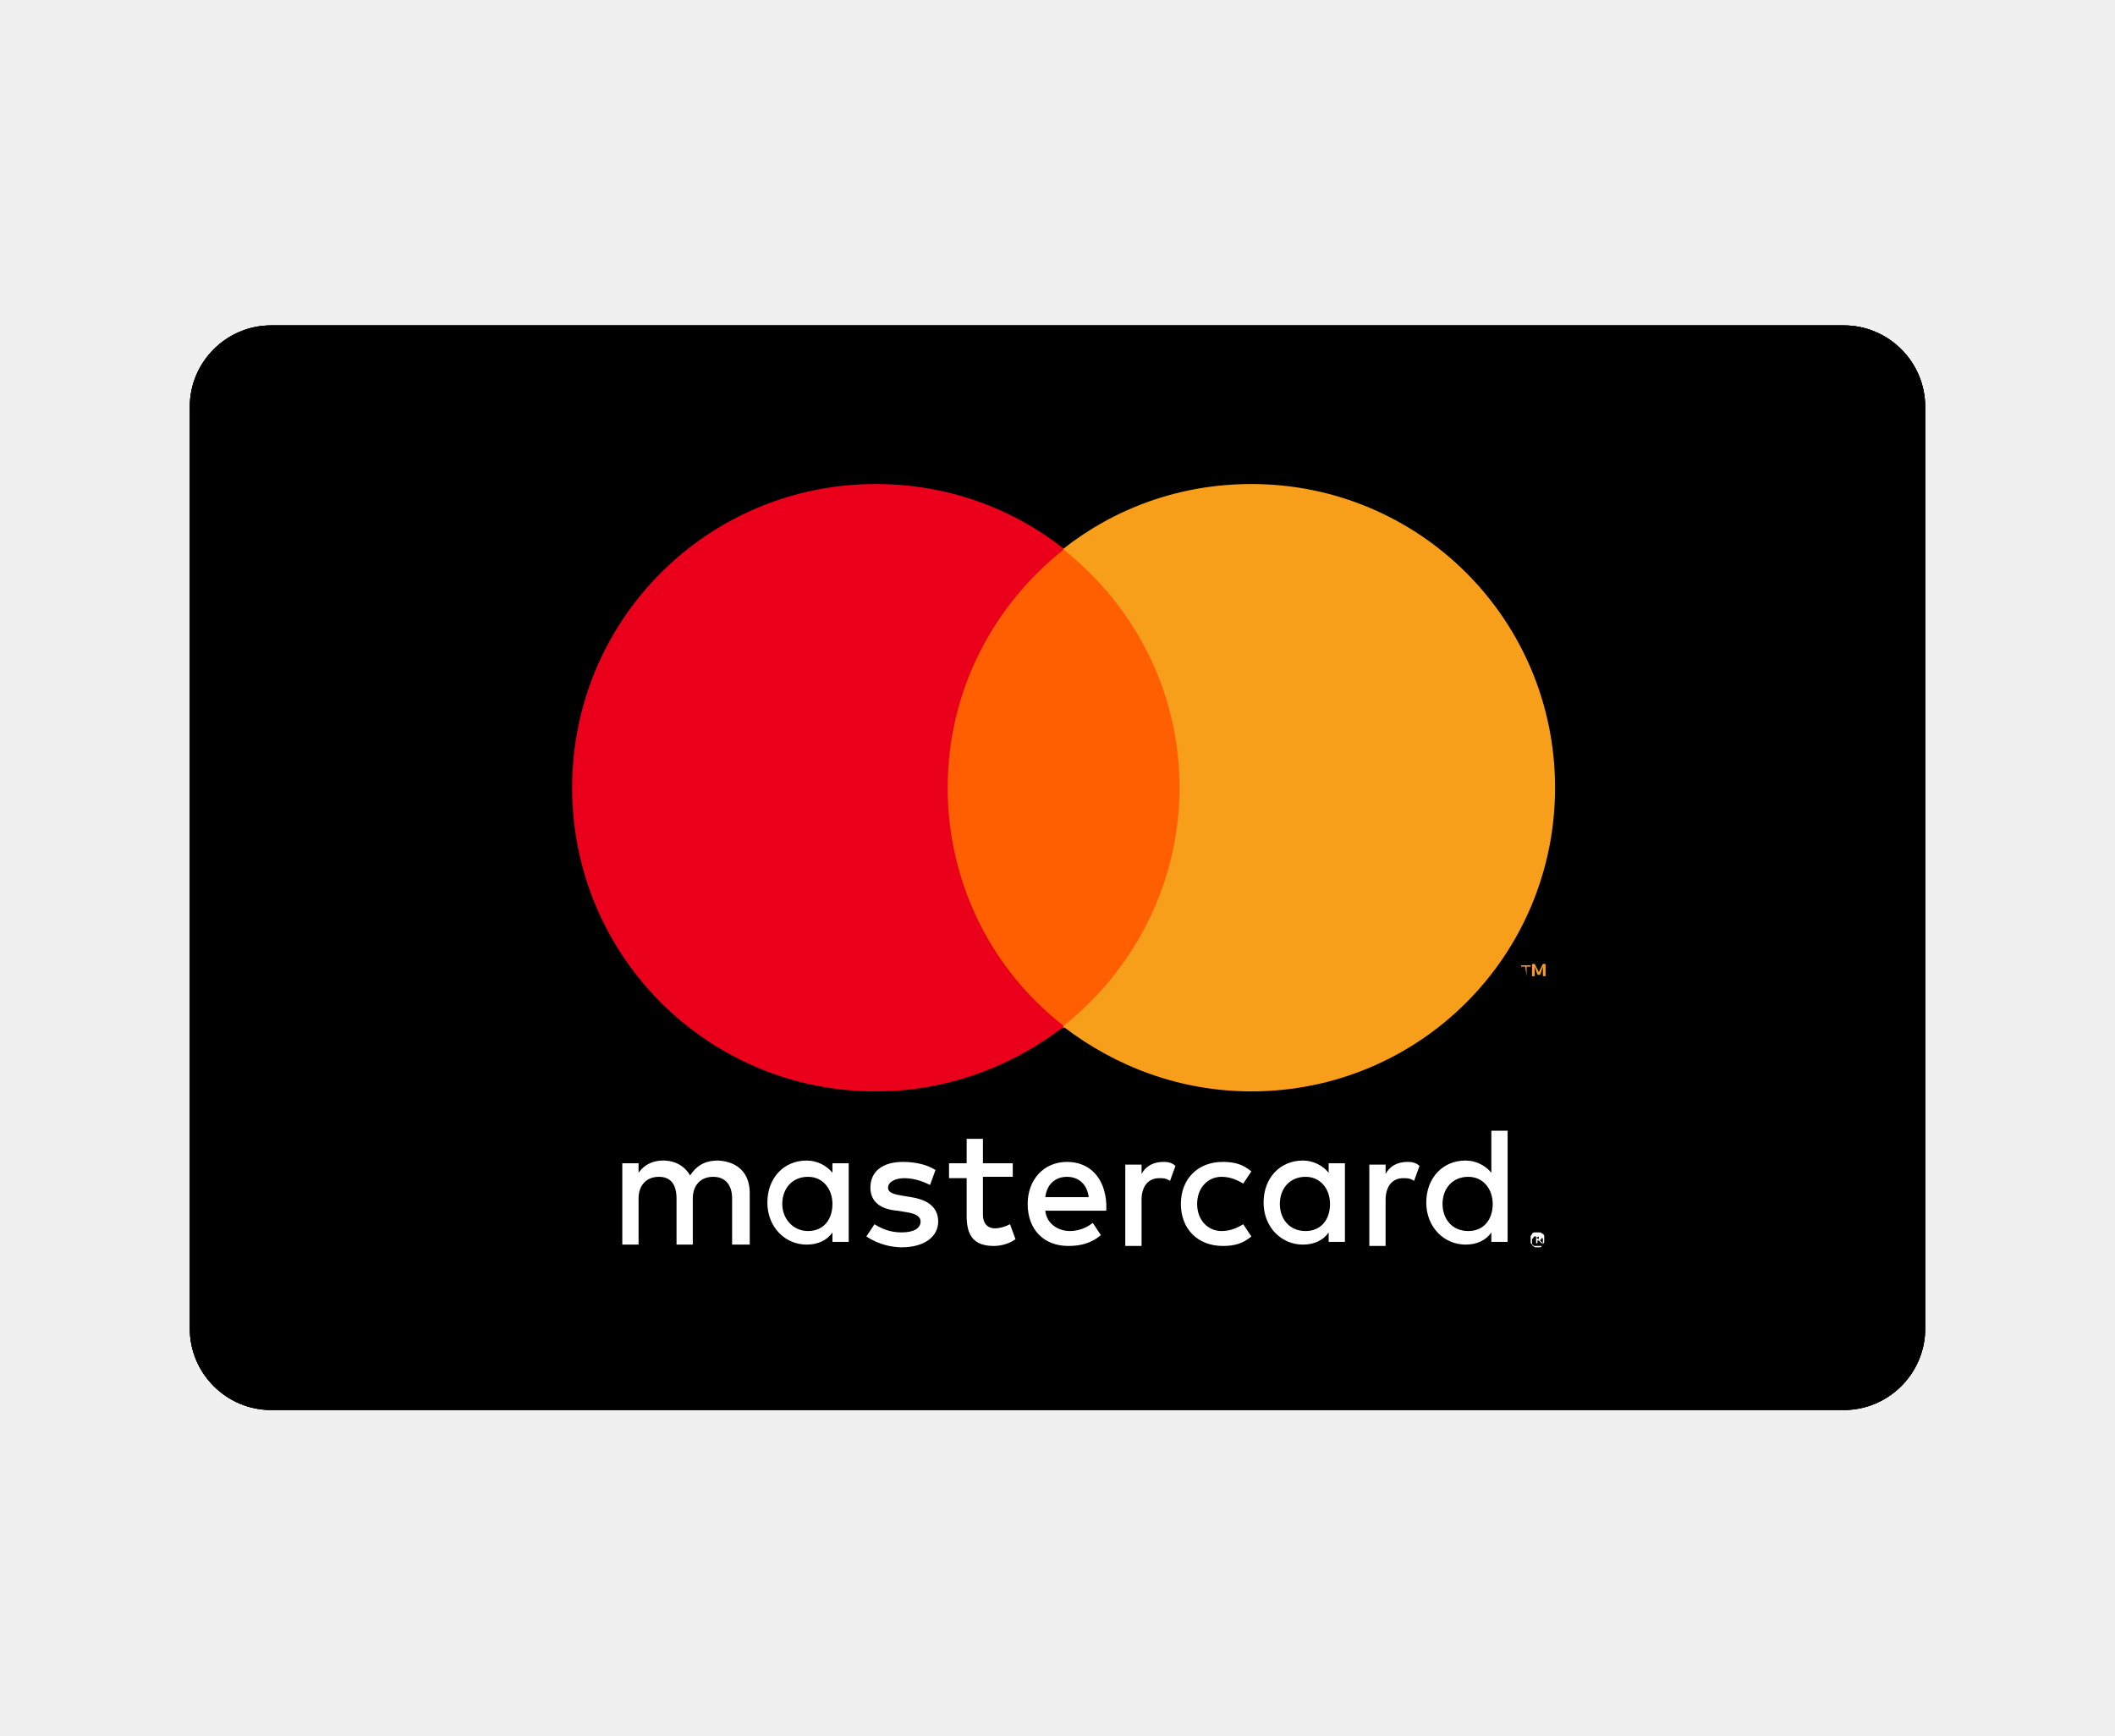
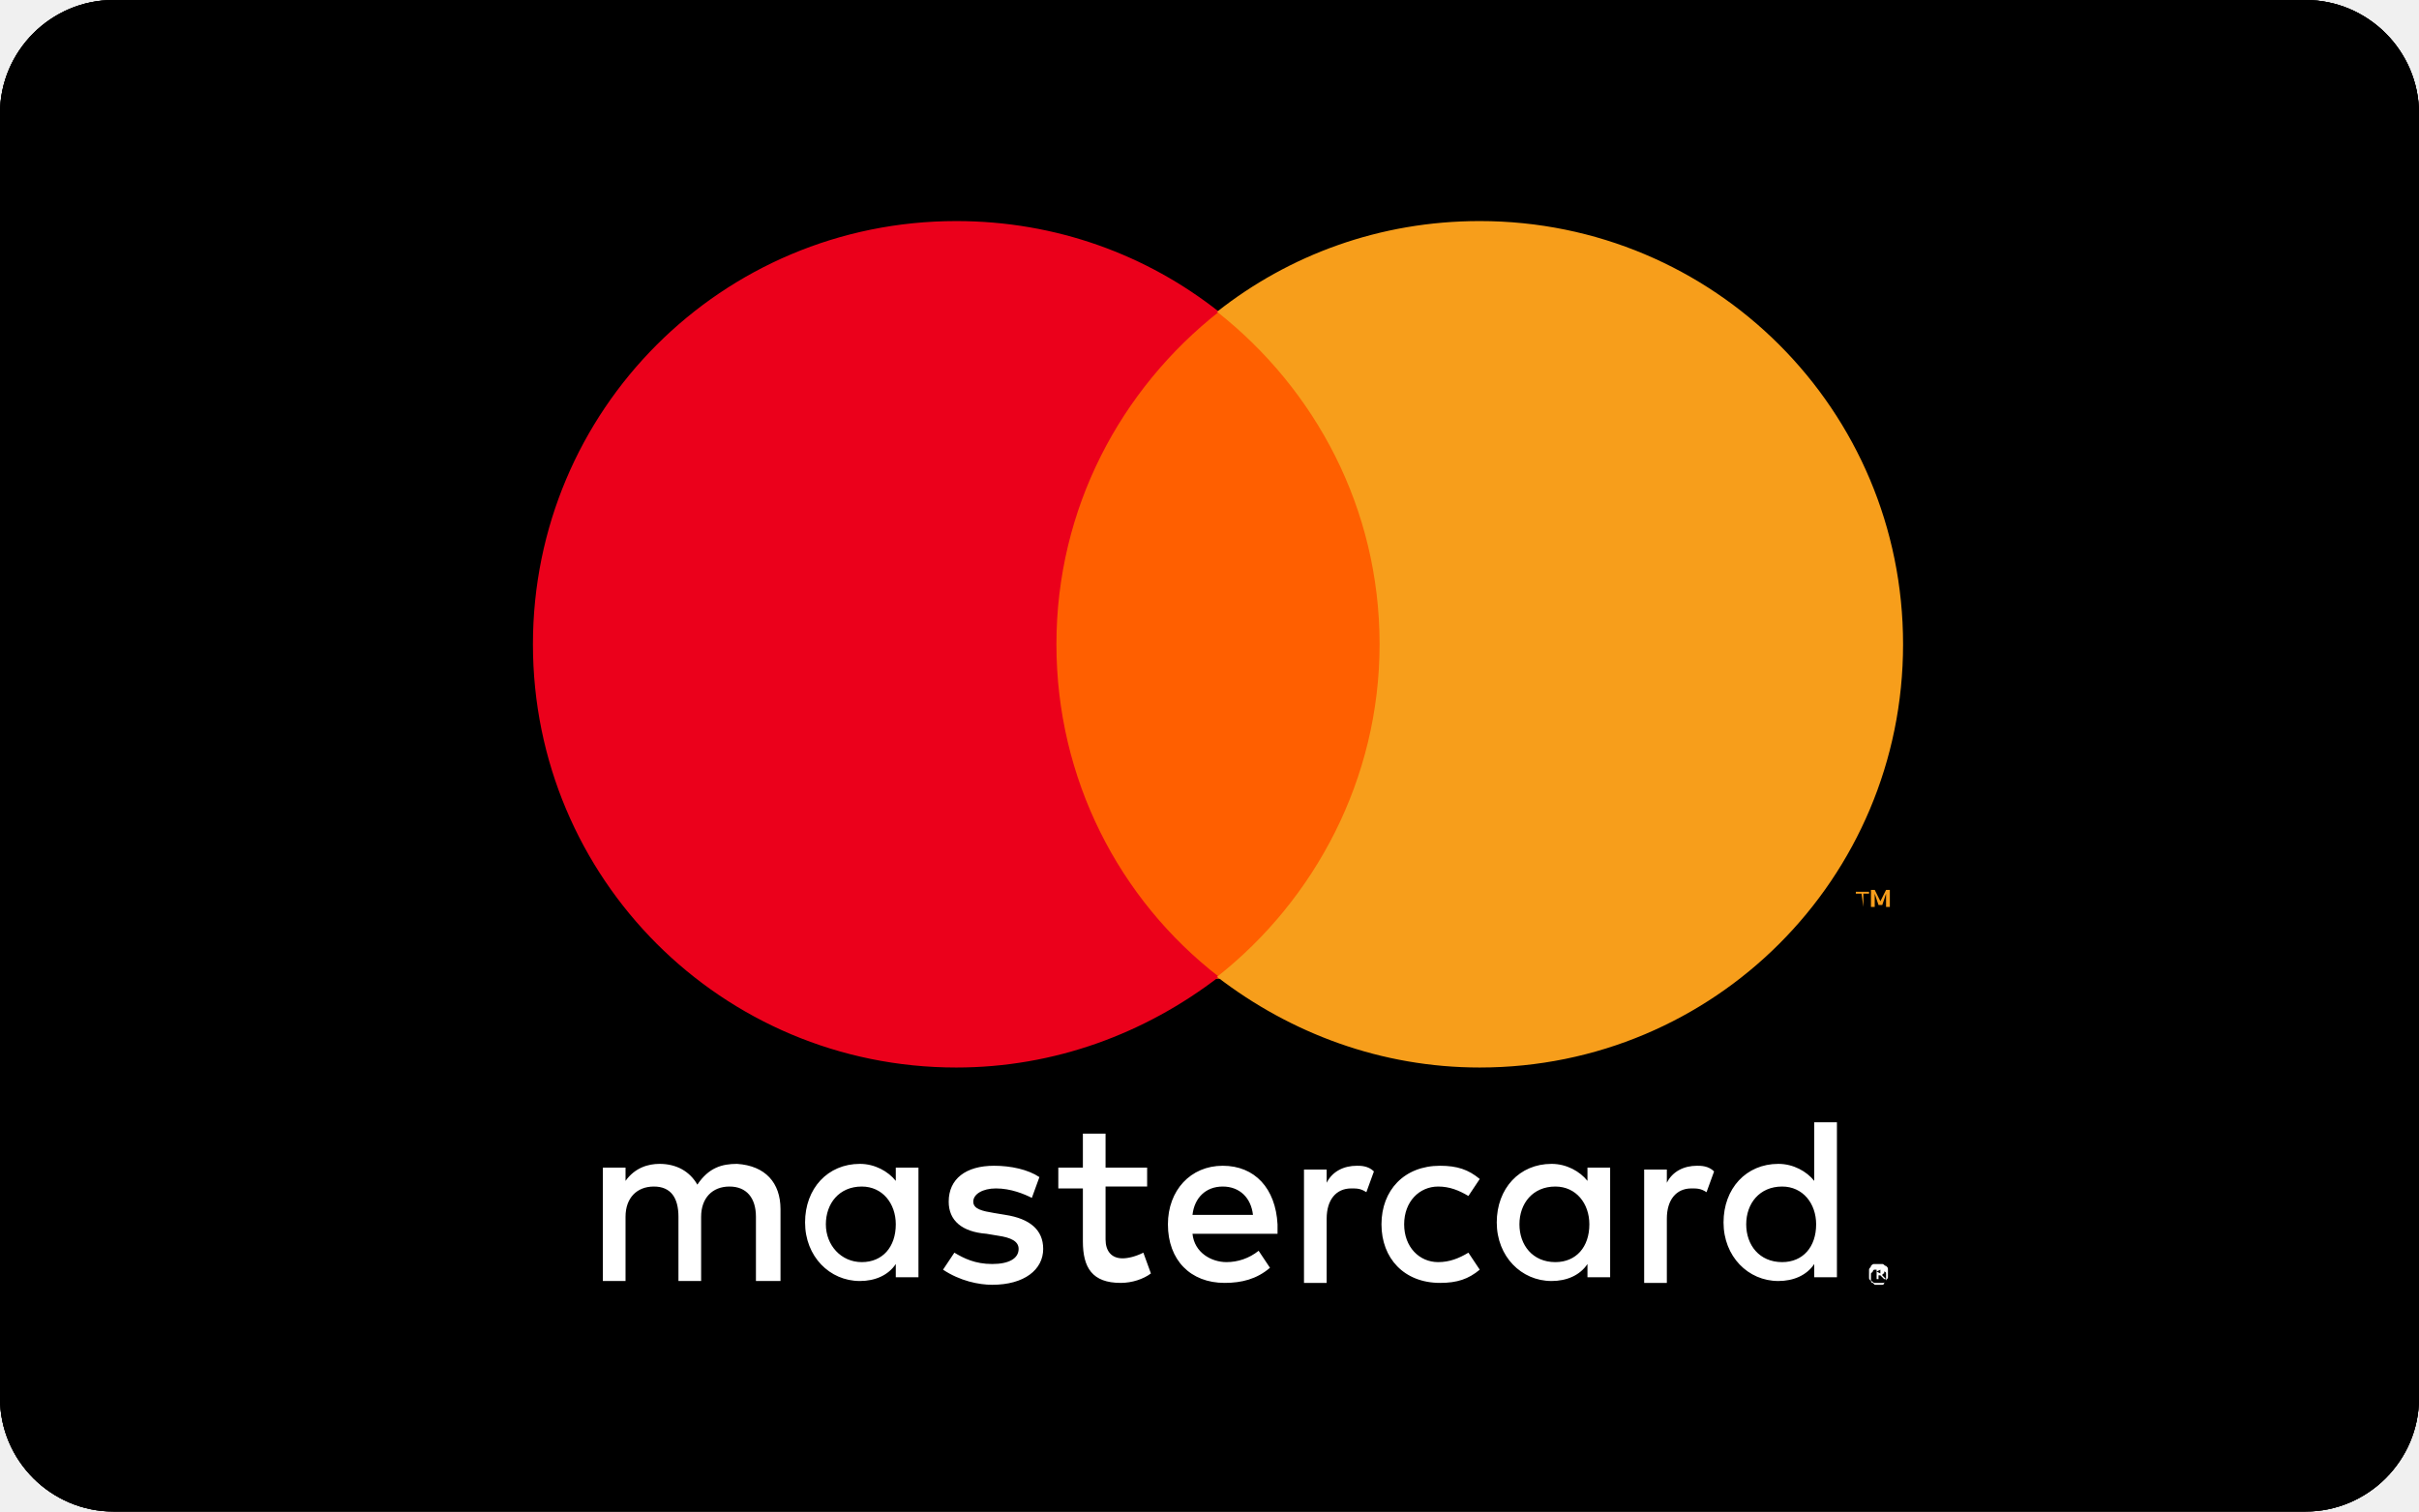
- <svg xmlns="http://www.w3.org/2000/svg" xmlns:xlink="http://www.w3.org/1999/xlink" id="Layer_1" style="enable-background:new 0 0 156 128;" version="1.1" viewBox="0 0 156 128" xml:space="preserve">
-   <style type="text/css">
+ <svg xmlns="http://www.w3.org/2000/svg" xmlns:xlink="http://www.w3.org/1999/xlink" height="100%" width="100%" xml:space="preserve" viewBox="0 0 128 80" version="1.1" id="Layer_1">
+   <defs id="defs92" />
+   <style id="style10" type="text/css">
	.st0{clip-path:url(#SVGID_3_);stroke:#000000;stroke-width:2;stroke-miterlimit:10;}
	.st1{clip-path:url(#SVGID_5_);fill:#FFFFFF;}
	.st2{clip-path:url(#SVGID_7_);fill:#FF5F00;}
	.st3{clip-path:url(#SVGID_9_);fill:#EB001B;}
	.st4{clip-path:url(#SVGID_11_);fill:#F79E1B;}
	.st5{clip-path:url(#SVGID_13_);fill:#F79E1B;}
</style>
-   <g>
-     <g>
-       <g>
-         <path d="M14,30c0-3.3,2.7-6,6-6h116c3.3,0,6,2.7,6,6v68c0,3.3-2.7,6-6,6H20c-3.3,0-6-2.7-6-6V30z" id="SVGID_1_" />
+   <g transform="translate(-14,-24)" id="g87">
+     <g id="g25">
+       <g id="g13">
+         <path id="SVGID_1_" d="m 14,30 c 0,-3.3 2.7,-6 6,-6 h 116 c 3.3,0 6,2.7 6,6 v 68 c 0,3.3 -2.7,6 -6,6 H 20 c -3.3,0 -6,-2.7 -6,-6 z" />
      </g>
-       <g>
-         <defs>
-           <path d="M14,30c0-3.3,2.7-6,6-6h116c3.3,0,6,2.7,6,6v68c0,3.3-2.7,6-6,6H20c-3.3,0-6-2.7-6-6V30z" id="SVGID_2_" />
+       <g id="g23">
+         <defs id="defs16">
+           <path id="SVGID_2_" d="m 14,30 c 0,-3.3 2.7,-6 6,-6 h 116 c 3.3,0 6,2.7 6,6 v 68 c 0,3.3 -2.7,6 -6,6 H 20 c -3.3,0 -6,-2.7 -6,-6 z" />
        </defs>
        <clipPath id="SVGID_3_">
-           <use style="overflow:visible;" xlink:href="#SVGID_2_" />
+           <use height="100%" width="100%" y="0" x="0" id="use18" xlink:href="#SVGID_2_" style="overflow:visible" />
        </clipPath>
-         <path class="st0" d="M14,30c0-3.3,2.7-6,6-6h116c3.3,0,6,2.7,6,6v68c0,3.3-2.7,6-6,6H20c-3.3,0-6-2.7-6-6V30z" />
+         <path id="path21" clip-path="url(#SVGID_3_)" d="m 14,30 c 0,-3.3 2.7,-6 6,-6 h 116 c 3.3,0 6,2.7 6,6 v 68 c 0,3.3 -2.7,6 -6,6 H 20 c -3.3,0 -6,-2.7 -6,-6 z" class="st0" />
      </g>
    </g>
-     <g>
-       <g>
-         <defs>
-           <path d="M55.3,91.8V88c0-1.4-0.8-2.3-2.3-2.4c-0.8,0-1.5,0.2-2.1,1.1c-0.4-0.7-1.1-1.1-2-1.1      c-0.6,0-1.3,0.2-1.8,0.9v-0.7h-1.2v6h1.2v-3.4c0-1,0.6-1.6,1.5-1.6s1.3,0.6,1.3,1.6v3.4h1.2v-3.4c0-1,0.6-1.6,1.5-1.6      s1.4,0.6,1.4,1.6v3.4H55.3z M74.7,85.8h-2.2V84h-1.2v1.8H70v1.1h1.3v2.8c0,1.4,0.5,2.2,2,2.2c0.6,0,1.2-0.2,1.6-0.5l-0.4-1.1      c-0.4,0.2-0.8,0.3-1.1,0.3c-0.6,0-0.9-0.4-0.9-1v-2.8h2.2V85.8z M85.8,85.7c-0.7,0-1.3,0.3-1.6,0.9v-0.7H83v6h1.2v-3.4      c0-1,0.5-1.6,1.3-1.6c0.3,0,0.5,0,0.8,0.2l0.4-1.1C86.4,85.7,86,85.7,85.8,85.7z M69,86.3c-0.6-0.4-1.5-0.6-2.4-0.6      c-1.5,0-2.4,0.7-2.4,1.9c0,1,0.7,1.6,2,1.7l0.6,0.1c0.7,0.1,1.1,0.3,1.1,0.7c0,0.5-0.5,0.8-1.4,0.8s-1.5-0.3-2-0.6l-0.6,0.9      c0.9,0.6,1.9,0.8,2.6,0.8c1.7,0,2.7-0.8,2.7-1.9c0-1-0.7-1.6-2-1.8l-0.6-0.1c-0.6-0.1-1.1-0.2-1.1-0.6s0.5-0.7,1.2-0.7      c0.8,0,1.5,0.3,1.9,0.5L69,86.3z M87.1,88.8c0,1.8,1.2,3.1,3.1,3.1c0.9,0,1.5-0.2,2.1-0.7l-0.6-0.9c-0.5,0.3-1,0.5-1.6,0.5      c-1,0-1.8-0.8-1.8-2s0.8-2,1.8-2c0.6,0,1.1,0.2,1.6,0.5l0.6-0.9c-0.6-0.5-1.2-0.7-2.1-0.7C88.3,85.7,87.1,87,87.1,88.8z       M78.7,85.7c-1.7,0-2.9,1.3-2.9,3.1c0,1.9,1.2,3.1,3,3.1c0.9,0,1.7-0.2,2.4-0.8l-0.6-0.9c-0.5,0.4-1.1,0.6-1.7,0.6      c-0.8,0-1.7-0.5-1.8-1.5h4.5c0-0.2,0-0.3,0-0.5C81.5,86.9,80.4,85.7,78.7,85.7z M78.7,86.8c0.9,0,1.5,0.6,1.6,1.5h-3.2      C77.2,87.4,77.8,86.8,78.7,86.8z M62.6,88.8v-3h-1.2v0.7c-0.4-0.5-1.1-0.9-1.9-0.9c-1.7,0-2.9,1.3-2.9,3.1      c0,1.8,1.3,3.1,2.9,3.1c0.8,0,1.5-0.3,1.9-0.9v0.7h1.2V88.8z M57.7,88.8c0-1.1,0.7-2,1.9-2c1.1,0,1.8,0.9,1.8,2      c0,1.2-0.7,2-1.8,2C58.5,90.8,57.7,89.9,57.7,88.8z M103.8,85.7c-0.7,0-1.3,0.3-1.6,0.9v-0.7H101v6h1.2v-3.4      c0-1,0.5-1.6,1.3-1.6c0.3,0,0.5,0,0.8,0.2l0.4-1.1C104.4,85.7,104,85.7,103.8,85.7z M113.4,90.9c0.1,0,0.2,0,0.2,0      c0.1,0,0.1,0.1,0.2,0.1c0.1,0.1,0.1,0.1,0.1,0.2s0,0.1,0,0.2s0,0.2,0,0.2c0,0.1-0.1,0.1-0.1,0.2c-0.1,0.1-0.1,0.1-0.2,0.1      s-0.2,0-0.2,0c-0.1,0-0.2,0-0.2,0c-0.1,0-0.1-0.1-0.2-0.1c-0.1-0.1-0.1-0.1-0.1-0.2s0-0.1,0-0.2s0-0.2,0-0.2      c0-0.1,0.1-0.1,0.1-0.2c0.1-0.1,0.1-0.1,0.2-0.1C113.2,90.9,113.3,90.9,113.4,90.9z M113.4,92c0.1,0,0.1,0,0.2,0      s0.1-0.1,0.1-0.1l0.1-0.1c0-0.1,0-0.1,0-0.2s0-0.1,0-0.2s-0.1-0.1-0.1-0.1l-0.1-0.1c-0.1,0-0.1,0-0.2,0s-0.1,0-0.2,0      s-0.1,0.1-0.1,0.1l-0.1,0.1c0,0.1,0,0.1,0,0.2s0,0.1,0,0.2s0.1,0.1,0.1,0.1l0.1,0.1C113.3,92,113.3,92,113.4,92z M113.4,91.2      c0.1,0,0.1,0,0.2,0l0.1,0.1v0.1c0,0-0.1,0-0.1,0.1l0.2,0.2h-0.1l-0.2-0.2h-0.1v0.2h-0.1v-0.6h0.1V91.2z M113.3,91.3L113.3,91.3      L113.3,91.3l0.2,0.1c0,0,0,0,0-0.1c0,0,0,0,0-0.1C113.5,91.2,113.5,91.2,113.3,91.3L113.3,91.3L113.3,91.3z M99.2,88.8v-3H98      v0.7c-0.4-0.5-1.1-0.9-1.9-0.9c-1.7,0-2.9,1.3-2.9,3.1c0,1.8,1.3,3.1,2.9,3.1c0.8,0,1.5-0.3,1.9-0.9v0.7h1.2V88.8z M94.4,88.8      c0-1.1,0.7-2,1.9-2c1.1,0,1.8,0.9,1.8,2c0,1.2-0.7,2-1.8,2C95.1,90.8,94.4,89.9,94.4,88.8z M111.2,88.8v-5.4H110v3.1      c-0.4-0.5-1.1-0.9-1.9-0.9c-1.7,0-2.9,1.3-2.9,3.1c0,1.8,1.3,3.1,2.9,3.1c0.8,0,1.5-0.3,1.9-0.9v0.7h1.2V88.8z M106.4,88.8      c0-1.1,0.7-2,1.9-2c1.1,0,1.8,0.9,1.8,2c0,1.2-0.7,2-1.8,2C107.1,90.8,106.4,89.9,106.4,88.8z" id="SVGID_4_" />
+     <g id="g37">
+       <g id="g35">
+         <defs id="defs28">
+           <path id="SVGID_4_" d="M 55.3,91.8 V 88 c 0,-1.4 -0.8,-2.3 -2.3,-2.4 -0.8,0 -1.5,0.2 -2.1,1.1 -0.4,-0.7 -1.1,-1.1 -2,-1.1 -0.6,0 -1.3,0.2 -1.8,0.9 v -0.7 h -1.2 v 6 h 1.2 v -3.4 c 0,-1 0.6,-1.6 1.5,-1.6 0.9,0 1.3,0.6 1.3,1.6 v 3.4 h 1.2 v -3.4 c 0,-1 0.6,-1.6 1.5,-1.6 0.9,0 1.4,0.6 1.4,1.6 v 3.4 z m 19.4,-6 H 72.5 V 84 h -1.2 v 1.8 H 70 v 1.1 h 1.3 v 2.8 c 0,1.4 0.5,2.2 2,2.2 0.6,0 1.2,-0.2 1.6,-0.5 l -0.4,-1.1 c -0.4,0.2 -0.8,0.3 -1.1,0.3 -0.6,0 -0.9,-0.4 -0.9,-1 v -2.8 h 2.2 z m 11.1,-0.1 c -0.7,0 -1.3,0.3 -1.6,0.9 V 85.9 H 83 v 6 h 1.2 v -3.4 c 0,-1 0.5,-1.6 1.3,-1.6 0.3,0 0.5,0 0.8,0.2 L 86.7,86 C 86.4,85.7 86,85.7 85.8,85.7 Z M 69,86.3 c -0.6,-0.4 -1.5,-0.6 -2.4,-0.6 -1.5,0 -2.4,0.7 -2.4,1.9 0,1 0.7,1.6 2,1.7 l 0.6,0.1 c 0.7,0.1 1.1,0.3 1.1,0.7 0,0.5 -0.5,0.8 -1.4,0.8 -0.9,0 -1.5,-0.3 -2,-0.6 l -0.6,0.9 c 0.9,0.6 1.9,0.8 2.6,0.8 1.7,0 2.7,-0.8 2.7,-1.9 0,-1 -0.7,-1.6 -2,-1.8 L 66.6,88.2 C 66,88.1 65.5,88 65.5,87.6 c 0,-0.4 0.5,-0.7 1.2,-0.7 0.8,0 1.5,0.3 1.9,0.5 z m 18.1,2.5 c 0,1.8 1.2,3.1 3.1,3.1 0.9,0 1.5,-0.2 2.1,-0.7 l -0.6,-0.9 c -0.5,0.3 -1,0.5 -1.6,0.5 -1,0 -1.8,-0.8 -1.8,-2 0,-1.2 0.8,-2 1.8,-2 0.6,0 1.1,0.2 1.6,0.5 l 0.6,-0.9 c -0.6,-0.5 -1.2,-0.7 -2.1,-0.7 -1.9,0 -3.1,1.3 -3.1,3.1 z m -8.4,-3.1 c -1.7,0 -2.9,1.3 -2.9,3.1 0,1.9 1.2,3.1 3,3.1 0.9,0 1.7,-0.2 2.4,-0.8 l -0.6,-0.9 c -0.5,0.4 -1.1,0.6 -1.7,0.6 -0.8,0 -1.7,-0.5 -1.8,-1.5 h 4.5 c 0,-0.2 0,-0.3 0,-0.5 -0.1,-1.9 -1.2,-3.1 -2.9,-3.1 z m 0,1.1 c 0.9,0 1.5,0.6 1.6,1.5 h -3.2 c 0.1,-0.9 0.7,-1.5 1.6,-1.5 z m -16.1,2 v -3 h -1.2 v 0.7 C 61,86 60.3,85.6 59.5,85.6 c -1.7,0 -2.9,1.3 -2.9,3.1 0,1.8 1.3,3.1 2.9,3.1 0.8,0 1.5,-0.3 1.9,-0.9 v 0.7 h 1.2 z m -4.9,0 c 0,-1.1 0.7,-2 1.9,-2 1.1,0 1.8,0.9 1.8,2 0,1.2 -0.7,2 -1.8,2 -1.1,0 -1.9,-0.9 -1.9,-2 z m 46.1,-3.1 c -0.7,0 -1.3,0.3 -1.6,0.9 V 85.9 H 101 v 6 h 1.2 v -3.4 c 0,-1 0.5,-1.6 1.3,-1.6 0.3,0 0.5,0 0.8,0.2 l 0.4,-1.1 c -0.3,-0.3 -0.7,-0.3 -0.9,-0.3 z m 9.6,5.2 c 0.1,0 0.2,0 0.2,0 0.1,0 0.1,0.1 0.2,0.1 0.1,0.1 0.1,0.1 0.1,0.2 0,0.1 0,0.1 0,0.2 0,0.1 0,0.2 0,0.2 0,0.1 -0.1,0.1 -0.1,0.2 -0.1,0.1 -0.1,0.1 -0.2,0.1 -0.1,0 -0.2,0 -0.2,0 -0.1,0 -0.2,0 -0.2,0 -0.1,0 -0.1,-0.1 -0.2,-0.1 -0.1,-0.1 -0.1,-0.1 -0.1,-0.2 0,-0.1 0,-0.1 0,-0.2 0,-0.1 0,-0.2 0,-0.2 0,-0.1 0.1,-0.1 0.1,-0.2 0.1,-0.1 0.1,-0.1 0.2,-0.1 0,0 0.1,0 0.2,0 z m 0,1.1 c 0.1,0 0.1,0 0.2,0 0.1,0 0.1,-0.1 0.1,-0.1 l 0.1,-0.1 c 0,-0.1 0,-0.1 0,-0.2 0,-0.1 0,-0.1 0,-0.2 0,-0.1 -0.1,-0.1 -0.1,-0.1 l -0.1,-0.1 c -0.1,0 -0.1,0 -0.2,0 -0.1,0 -0.1,0 -0.2,0 -0.1,0 -0.1,0.1 -0.1,0.1 l -0.1,0.1 c 0,0.1 0,0.1 0,0.2 0,0.1 0,0.1 0,0.2 0,0.1 0.1,0.1 0.1,0.1 l 0.1,0.1 c 0.1,0 0.1,0 0.2,0 z m 0,-0.8 c 0.1,0 0.1,0 0.2,0 l 0.1,0.1 v 0.1 c 0,0 -0.1,0 -0.1,0.1 l 0.2,0.2 h -0.1 l -0.2,-0.2 h -0.1 v 0.2 h -0.1 v -0.6 h 0.1 z m -0.1,0.1 v 0 0 l 0.2,0.1 c 0,0 0,0 0,-0.1 0,0 0,0 0,-0.1 0,0 0,0 -0.2,0.1 z M 99.2,88.8 v -3 H 98 v 0.7 c -0.4,-0.5 -1.1,-0.9 -1.9,-0.9 -1.7,0 -2.9,1.3 -2.9,3.1 0,1.8 1.3,3.1 2.9,3.1 0.8,0 1.5,-0.3 1.9,-0.9 v 0.7 h 1.2 z m -4.8,0 c 0,-1.1 0.7,-2 1.9,-2 1.1,0 1.8,0.9 1.8,2 0,1.2 -0.7,2 -1.8,2 -1.2,0 -1.9,-0.9 -1.9,-2 z m 16.8,0 V 83.4 H 110 v 3.1 c -0.4,-0.5 -1.1,-0.9 -1.9,-0.9 -1.7,0 -2.9,1.3 -2.9,3.1 0,1.8 1.3,3.1 2.9,3.1 0.8,0 1.5,-0.3 1.9,-0.9 v 0.7 h 1.2 z m -4.8,0 c 0,-1.1 0.7,-2 1.9,-2 1.1,0 1.8,0.9 1.8,2 0,1.2 -0.7,2 -1.8,2 -1.2,0 -1.9,-0.9 -1.9,-2 z" />
        </defs>
        <clipPath id="SVGID_5_">
-           <use style="overflow:visible;" xlink:href="#SVGID_4_" />
+           <use height="100%" width="100%" y="0" x="0" id="use30" xlink:href="#SVGID_4_" style="overflow:visible" />
        </clipPath>
-         <rect class="st1" height="18.7" width="78.1" x="40.9" y="78.4" />
+         <rect id="rect33" clip-path="url(#SVGID_5_)" y="78.4" x="40.9" width="78.1" height="18.7" class="st1" />
      </g>
    </g>
-     <g>
-       <g>
-         <defs>
-           <rect height="35.3" id="SVGID_6_" width="21.6" x="67.6" y="40.5" />
+     <g id="g49">
+       <g id="g47">
+         <defs id="defs40">
+           <rect y="40.5" x="67.6" width="21.6" id="SVGID_6_" height="35.3" />
        </defs>
        <clipPath id="SVGID_7_">
-           <use style="overflow:visible;" xlink:href="#SVGID_6_" />
+           <use height="100%" width="100%" y="0" x="0" id="use42" xlink:href="#SVGID_6_" style="overflow:visible" />
        </clipPath>
-         <rect class="st2" height="45.3" width="31.6" x="62.6" y="35.5" />
+         <rect id="rect45" clip-path="url(#SVGID_7_)" y="35.5" x="62.6" width="31.6" height="45.3" class="st2" />
      </g>
    </g>
-     <g>
-       <g>
-         <defs>
-           <path d="M69.9,58.1c0-7.2,3.4-13.5,8.6-17.6c-3.8-3-8.6-4.8-13.9-4.8c-12.4,0-22.4,10-22.4,22.4      s10,22.4,22.4,22.4c5.2,0,10-1.8,13.9-4.8C73.2,71.6,69.9,65.2,69.9,58.1" id="SVGID_8_" />
+     <g id="g61">
+       <g id="g59">
+         <defs id="defs52">
+           <path id="SVGID_8_" d="m 69.9,58.1 c 0,-7.2 3.4,-13.5 8.6,-17.6 -3.8,-3 -8.6,-4.8 -13.9,-4.8 -12.4,0 -22.4,10 -22.4,22.4 0,12.4 10,22.4 22.4,22.4 5.2,0 10,-1.8 13.9,-4.8 -5.3,-4.1 -8.6,-10.5 -8.6,-17.6" />
        </defs>
        <clipPath id="SVGID_9_">
-           <use style="overflow:visible;" xlink:href="#SVGID_8_" />
+           <use height="100%" width="100%" y="0" x="0" id="use54" xlink:href="#SVGID_8_" style="overflow:visible" />
        </clipPath>
-         <rect class="st3" height="54.9" width="46.3" x="37.1" y="30.7" />
+         <rect id="rect57" clip-path="url(#SVGID_9_)" y="30.7" x="37.1" width="46.3" height="54.9" class="st3" />
      </g>
    </g>
-     <g>
-       <g>
-         <defs>
-           <path d="M112.6,72v-0.7h0.3v-0.1h-0.7v0.1h0.3L112.6,72L112.6,72z M114,72v-0.9h-0.2l-0.3,0.6l-0.3-0.6H113V72      h0.2v-0.7l0.2,0.6h0.2l0.2-0.6V72H114z" id="SVGID_10_" />
+     <g id="g73">
+       <g id="g71">
+         <defs id="defs64">
+           <path id="SVGID_10_" d="m 112.6,72 v -0.7 h 0.3 v -0.1 h -0.7 v 0.1 h 0.3 z m 1.4,0 v -0.9 h -0.2 l -0.3,0.6 -0.3,-0.6 H 113 V 72 h 0.2 v -0.7 l 0.2,0.6 h 0.2 l 0.2,-0.6 V 72 Z" />
        </defs>
        <clipPath id="SVGID_11_">
-           <use style="overflow:visible;" xlink:href="#SVGID_10_" />
+           <use height="100%" width="100%" y="0" x="0" id="use66" xlink:href="#SVGID_10_" style="overflow:visible" />
        </clipPath>
-         <rect class="st4" height="10.9" width="11.9" x="107.1" y="66.1" />
+         <rect id="rect69" clip-path="url(#SVGID_11_)" y="66.1" x="107.1" width="11.9" height="10.9" class="st4" />
      </g>
    </g>
-     <g>
-       <g>
-         <defs>
-           <path d="M114.7,58.1c0,12.4-10,22.4-22.4,22.4c-5.2,0-10-1.8-13.9-4.8c5.2-4.1,8.6-10.5,8.6-17.6      c0-7.2-3.4-13.5-8.6-17.6c3.8-3,8.6-4.8,13.9-4.8C104.7,35.7,114.7,45.7,114.7,58.1" id="SVGID_12_" />
+     <g id="g85">
+       <g id="g83">
+         <defs id="defs76">
+           <path id="SVGID_12_" d="m 114.7,58.1 c 0,12.4 -10,22.4 -22.4,22.4 -5.2,0 -10,-1.8 -13.9,-4.8 5.2,-4.1 8.6,-10.5 8.6,-17.6 0,-7.2 -3.4,-13.5 -8.6,-17.6 3.8,-3 8.6,-4.8 13.9,-4.8 12.4,0 22.4,10 22.4,22.4" />
        </defs>
        <clipPath id="SVGID_13_">
-           <use style="overflow:visible;" xlink:href="#SVGID_12_" />
+           <use height="100%" width="100%" y="0" x="0" id="use78" xlink:href="#SVGID_12_" style="overflow:visible" />
        </clipPath>
-         <rect class="st5" height="54.9" width="46.3" x="73.4" y="30.7" />
+         <rect id="rect81" clip-path="url(#SVGID_13_)" y="30.7" x="73.4" width="46.3" height="54.9" class="st5" />
      </g>
    </g>
  </g>
</svg>
